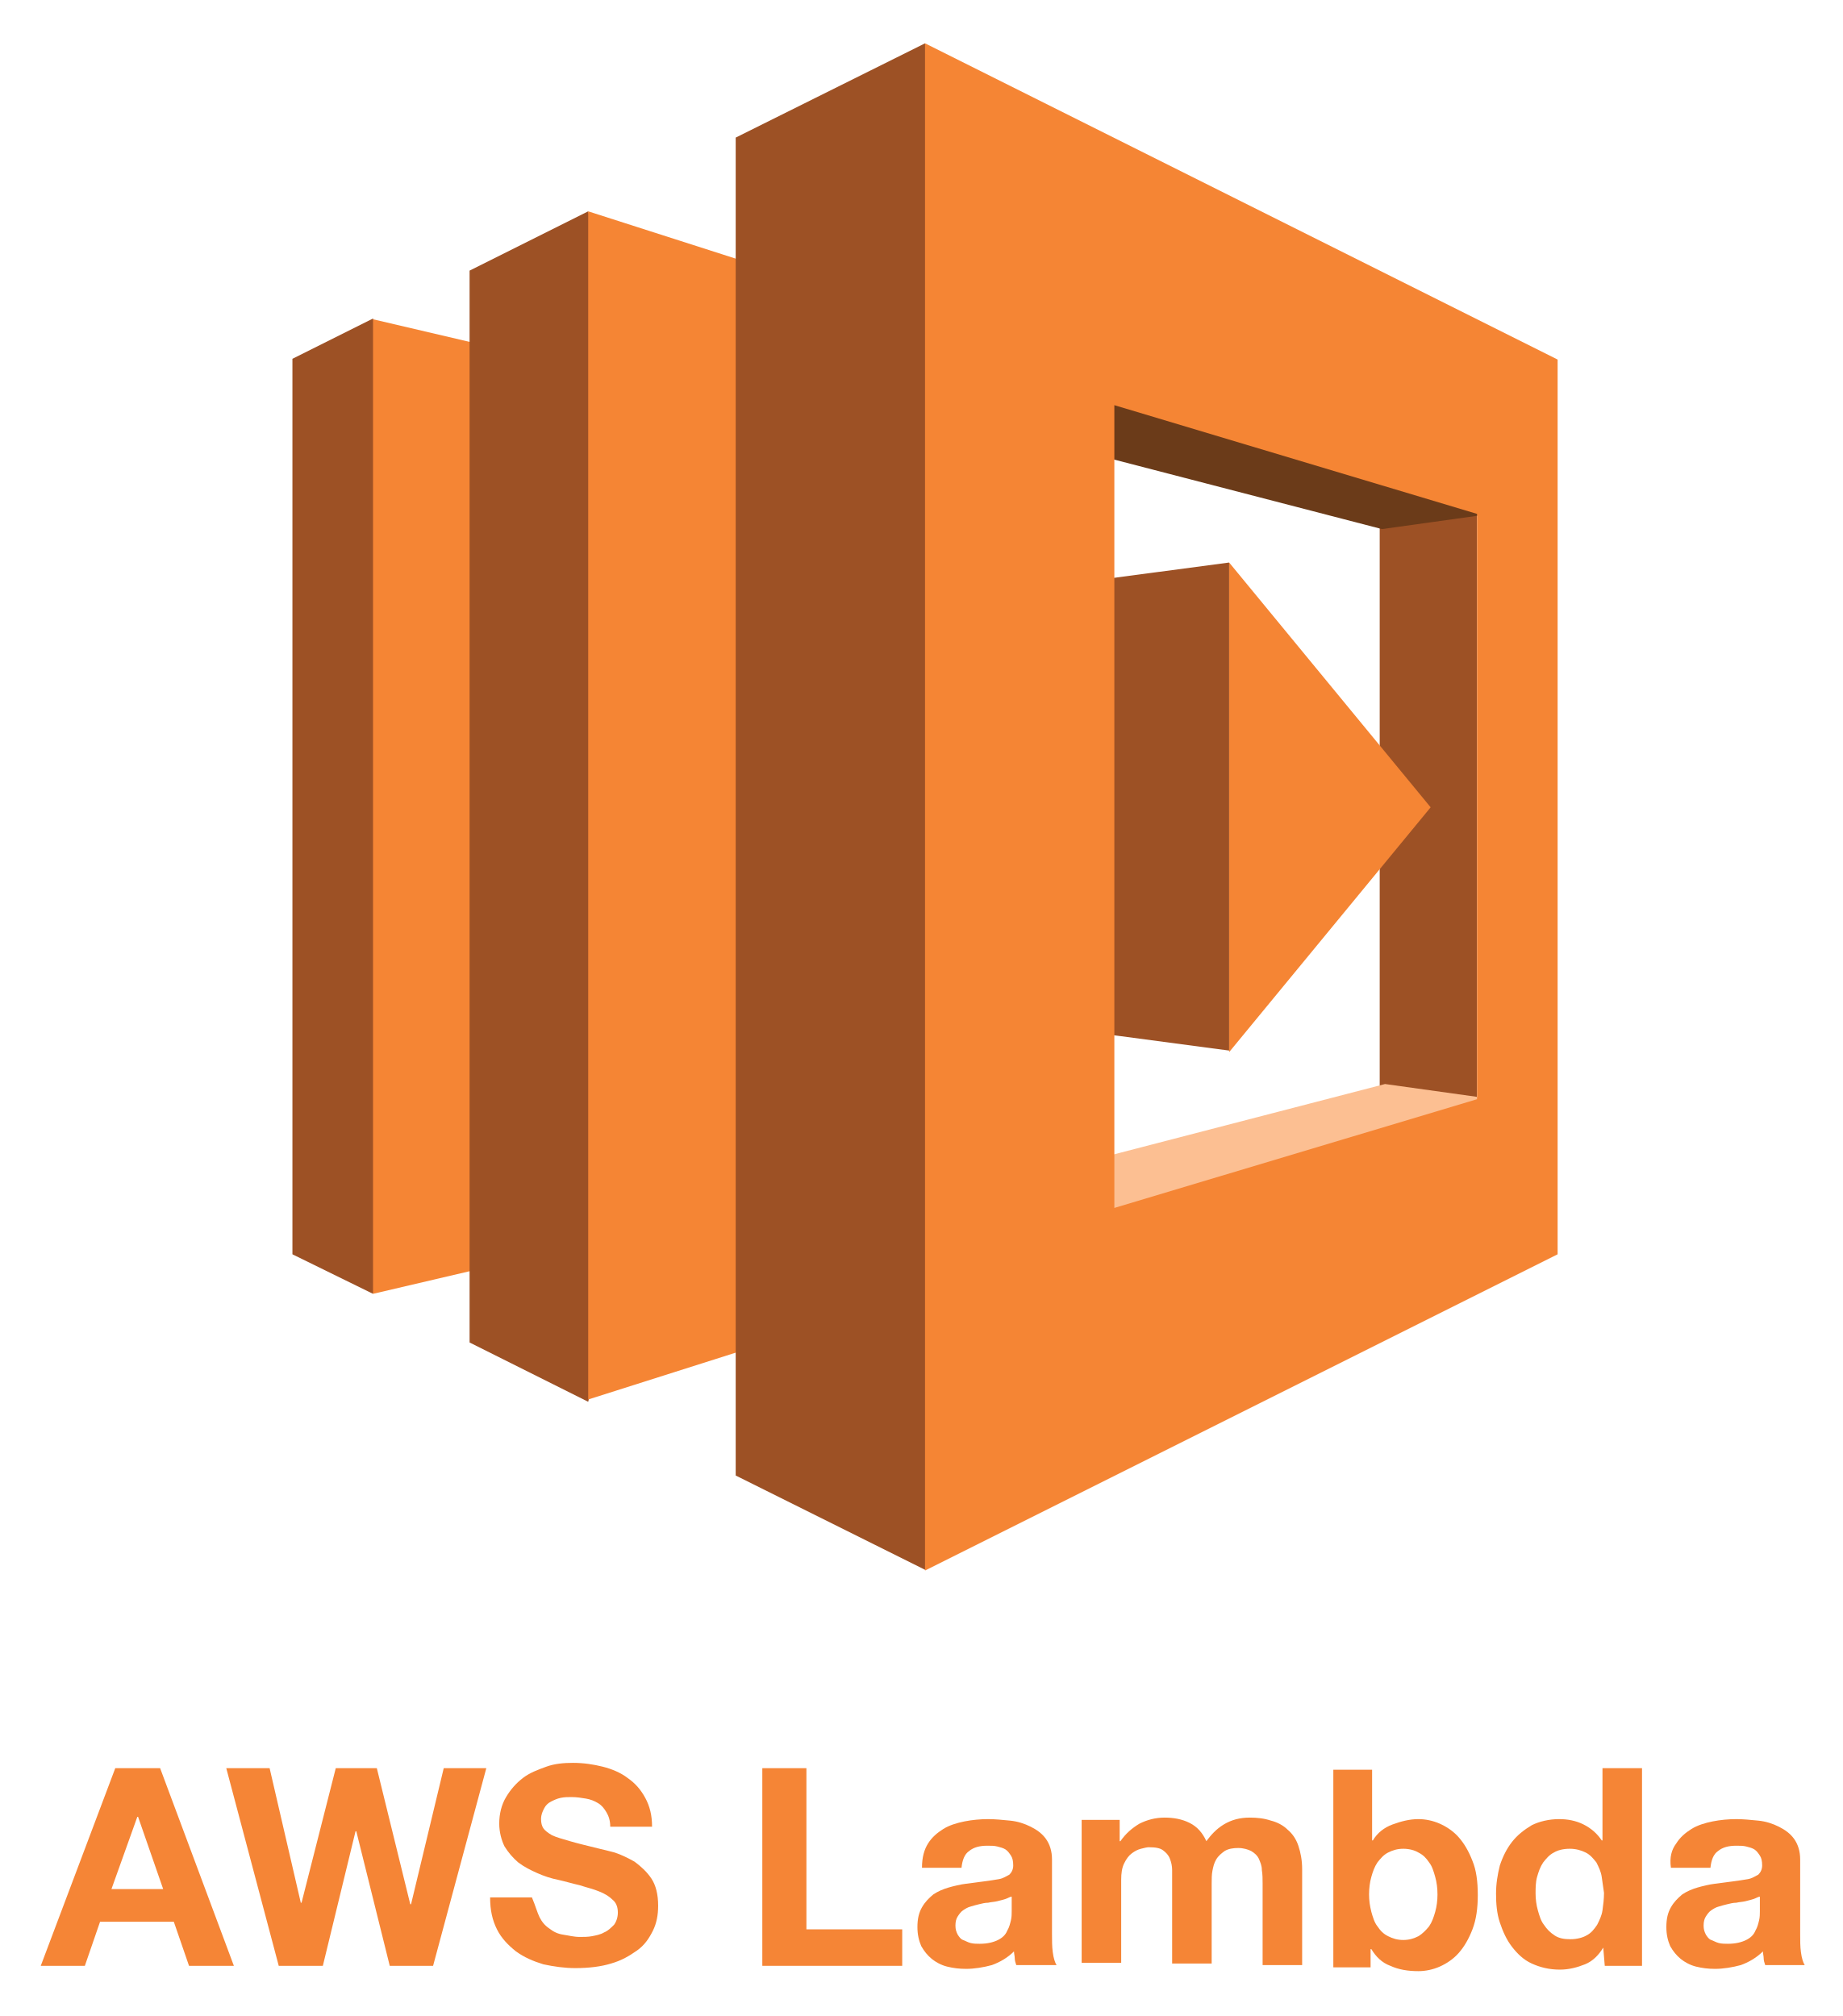
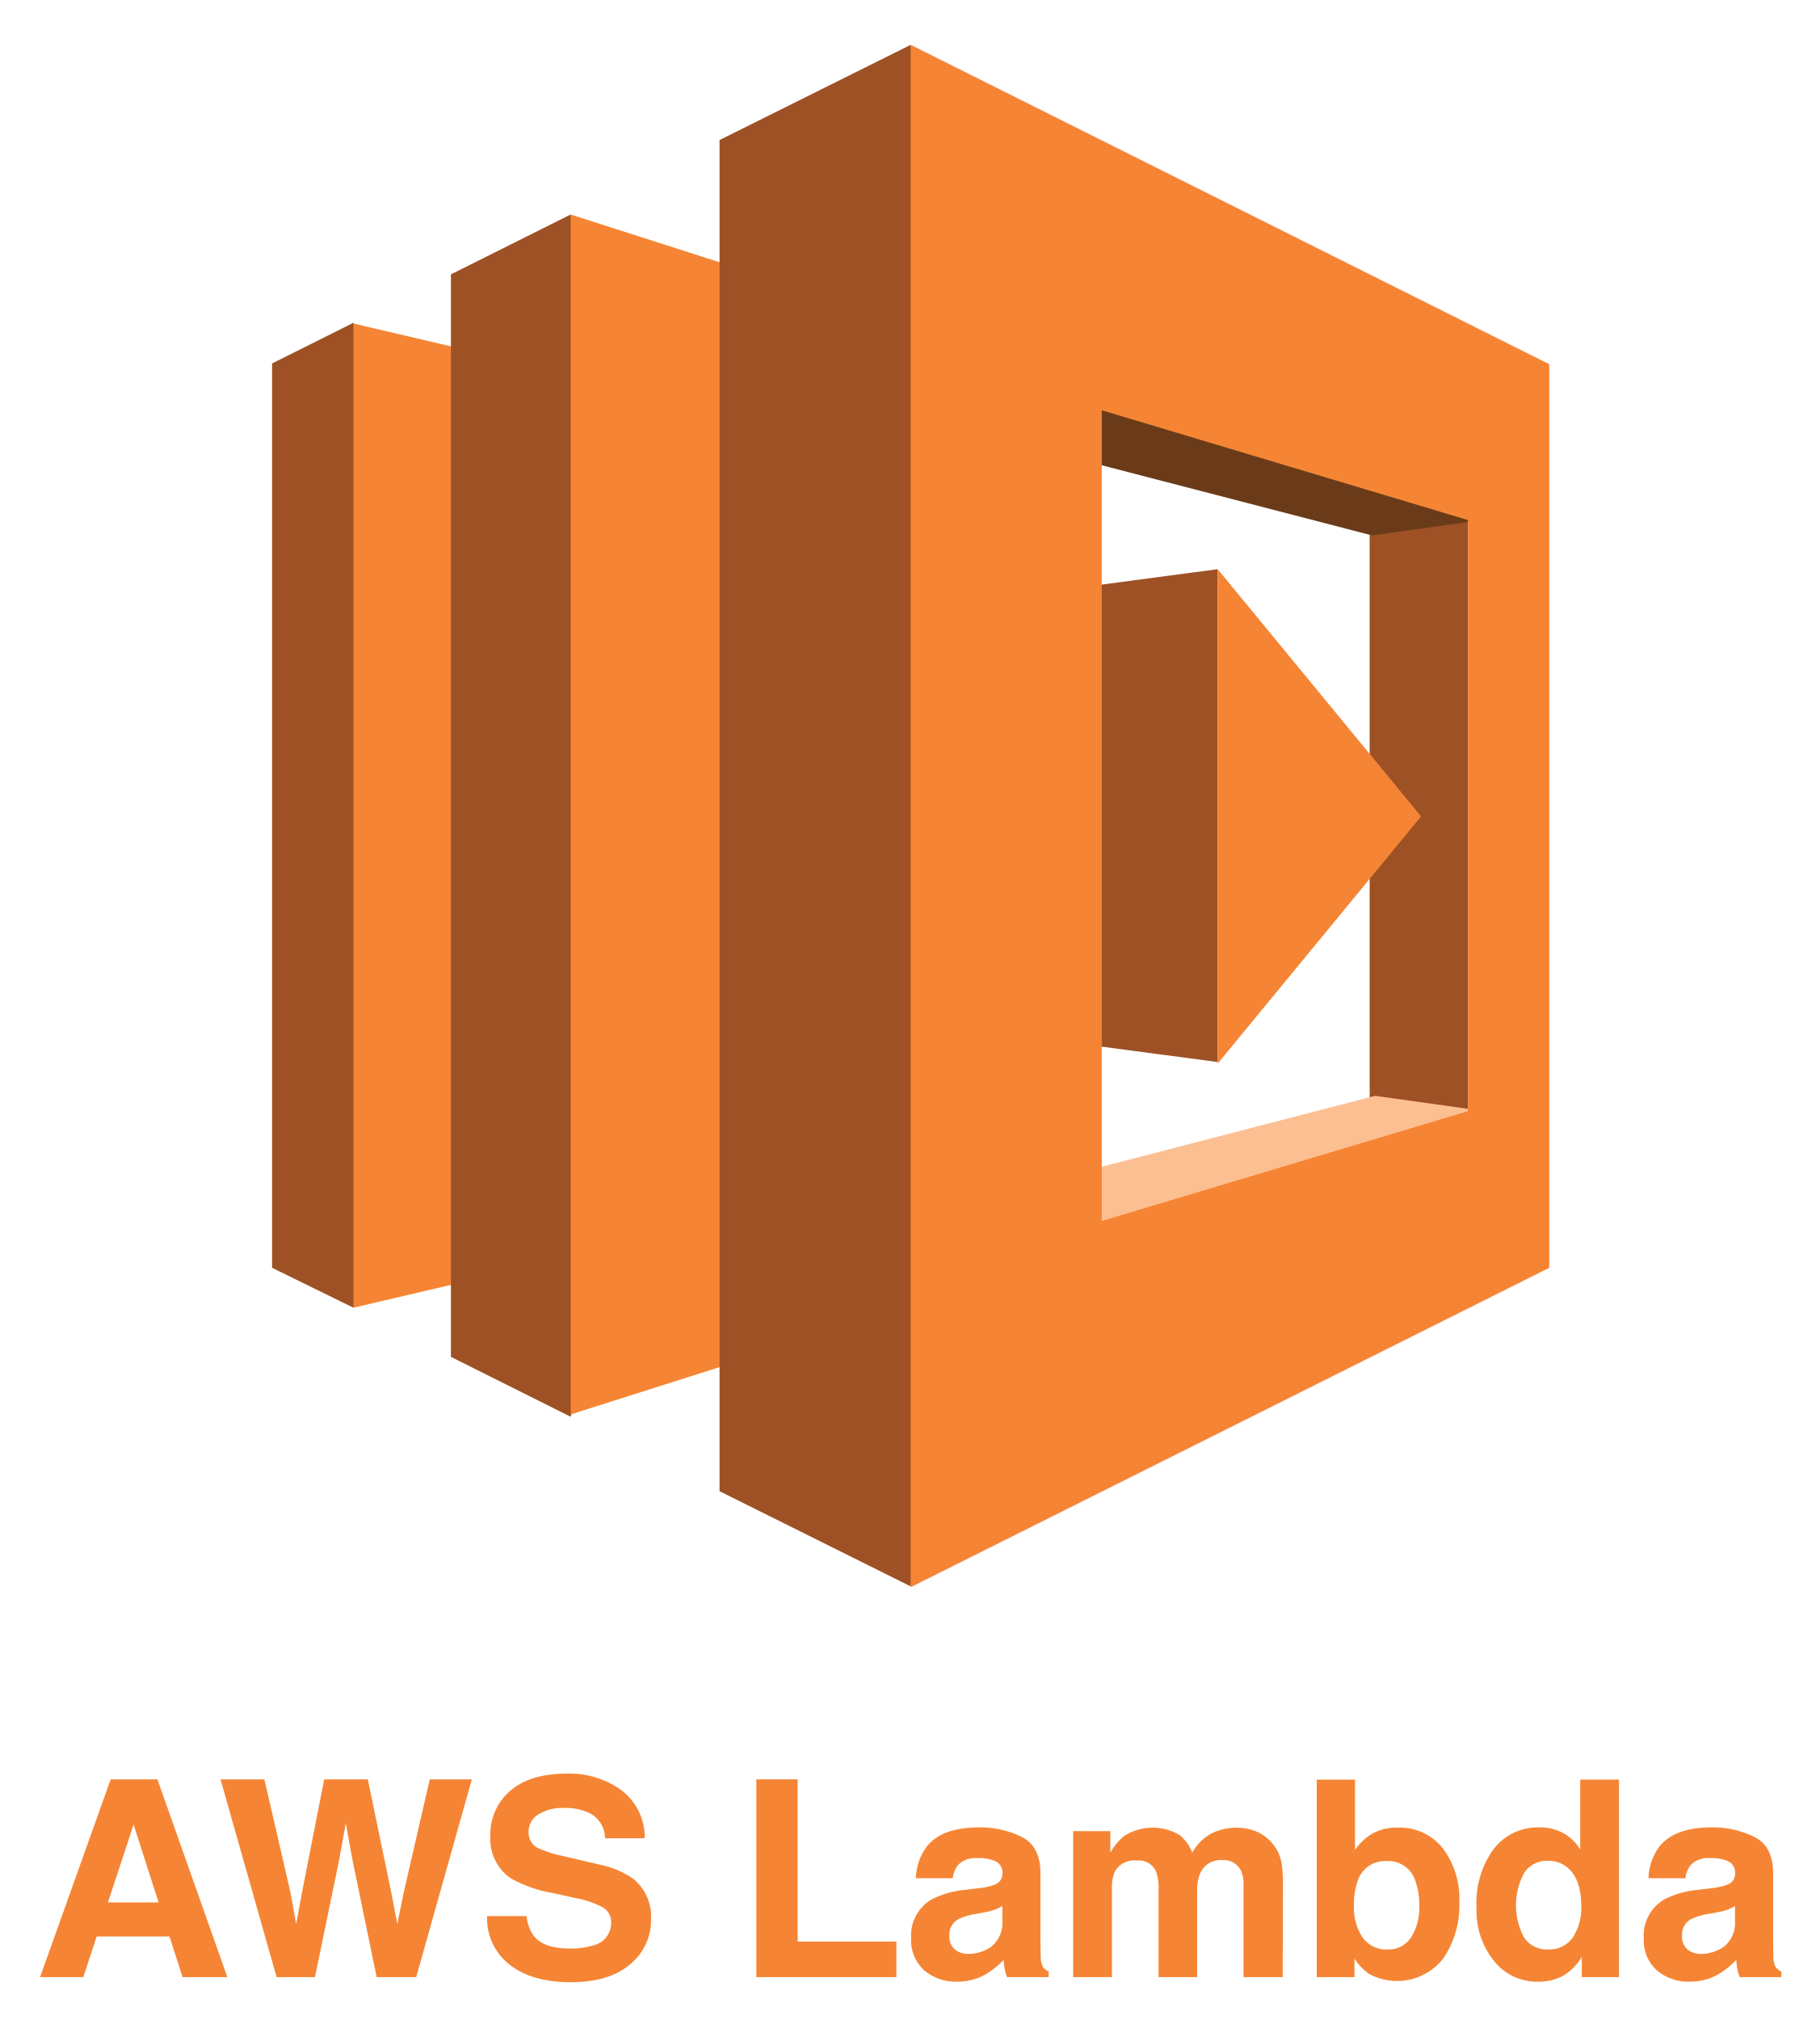
- <svg xmlns="http://www.w3.org/2000/svg" version="1.1" id="Layer_1" x="0px" y="0px" viewBox="22.34 10.9 242.32 265.2" style="enable-background:new 0 0 288 288;" xml:space="preserve">
-   <style type="text/css">
- 	.st0{fill:#F58536;}
- 	.st1{fill:#9D5125;}
- 	.st2{fill:#F58534;}
- 	.st3{fill:#6B3B19;}
- 	.st4{fill:#FCBF92;}
- </style>
-   <g>
-     <path class="st0" d="M43.4,243.5l9.7,26h-5.9l-2-5.8h-9.7l-2,5.8h-5.8l9.8-26H43.4z M43.8,259.4l-3.3-9.5h-0.1l-3.4,9.5H43.8z" />
-     <path class="st0" d="M73.6,269.5l-4.4-17.7h-0.1l-4.3,17.7H59l-6.9-26h5.7l4.1,17.7H62l4.5-17.7h5.4l4.4,17.9h0.1l4.3-17.9h5.6   l-7,26H73.6z" />
-     <path class="st0" d="M93.3,263.1c0.3,0.6,0.7,1.1,1.3,1.5c0.5,0.4,1.1,0.7,1.8,0.8s1.4,0.3,2.2,0.3c0.5,0,1.1,0,1.6-0.1   s1.1-0.2,1.6-0.5c0.5-0.2,0.9-0.6,1.3-1c0.3-0.4,0.5-1,0.5-1.6c0-0.7-0.2-1.3-0.7-1.7c-0.4-0.4-1-0.8-1.8-1.1   c-0.7-0.3-1.6-0.5-2.5-0.8c-0.9-0.2-1.9-0.5-2.8-0.7c-1-0.2-1.9-0.5-2.8-0.9c-0.9-0.4-1.7-0.8-2.5-1.4c-0.7-0.6-1.3-1.3-1.8-2.1   c-0.4-0.8-0.7-1.9-0.7-3c0-1.3,0.3-2.5,0.9-3.5c0.6-1,1.3-1.8,2.2-2.5s2-1.1,3.1-1.5s2.3-0.5,3.5-0.5c1.4,0,2.7,0.2,3.9,0.5   c1.2,0.3,2.4,0.8,3.3,1.5c1,0.7,1.7,1.5,2.3,2.6s0.9,2.3,0.9,3.8h-5.5c0-0.8-0.2-1.4-0.5-1.9c-0.3-0.5-0.6-0.9-1.1-1.2   c-0.5-0.3-1-0.5-1.6-0.6c-0.6-0.1-1.2-0.2-1.9-0.2c-0.5,0-0.9,0-1.4,0.1c-0.5,0.1-0.9,0.3-1.3,0.5c-0.4,0.2-0.7,0.5-0.9,0.9   c-0.2,0.4-0.4,0.8-0.4,1.4c0,0.5,0.1,0.9,0.3,1.2s0.6,0.6,1.1,0.9c0.6,0.3,1.4,0.5,2.4,0.8c1,0.3,2.3,0.6,3.9,1   c0.5,0.1,1.2,0.3,2,0.5c0.9,0.3,1.7,0.7,2.6,1.2c0.8,0.6,1.6,1.3,2.2,2.2c0.6,0.9,0.9,2.1,0.9,3.6c0,1.2-0.2,2.3-0.7,3.3   s-1.1,1.9-2.1,2.6s-2,1.3-3.4,1.7c-1.3,0.4-2.9,0.6-4.7,0.6c-1.4,0-2.8-0.2-4.2-0.5c-1.3-0.4-2.5-0.9-3.6-1.7   c-1-0.8-1.9-1.7-2.5-2.9c-0.6-1.2-0.9-2.5-0.9-4.2h5.5C92.8,261.7,93,262.5,93.3,263.1z" />
-     <path class="st0" d="M128.4,243.5v21.2H141v4.8h-18.4v-26H128.4z" />
-     <path class="st0" d="M144.4,253.4c0.5-0.8,1.2-1.4,2-1.9s1.8-0.8,2.8-1c1-0.2,2.1-0.3,3.1-0.3c0.9,0,1.9,0.1,2.9,0.2   c1,0.1,1.9,0.4,2.7,0.8c0.8,0.4,1.5,0.9,2,1.6s0.8,1.6,0.8,2.7v9.8c0,0.8,0,1.7,0.1,2.4c0.1,0.8,0.3,1.4,0.5,1.7H156   c-0.1-0.3-0.2-0.6-0.2-0.9s-0.1-0.6-0.1-0.9c-0.8,0.8-1.8,1.4-2.9,1.8c-1.1,0.3-2.3,0.5-3.4,0.5c-0.9,0-1.7-0.1-2.5-0.3   c-0.8-0.2-1.5-0.6-2-1c-0.6-0.5-1-1-1.4-1.7c-0.3-0.7-0.5-1.5-0.5-2.5c0-1.1,0.2-1.9,0.6-2.6c0.4-0.7,0.9-1.2,1.5-1.7   c0.6-0.4,1.3-0.7,2-0.9s1.5-0.4,2.3-0.5c0.8-0.1,1.5-0.2,2.3-0.3c0.8-0.1,1.4-0.2,2-0.3s1-0.4,1.4-0.6c0.3-0.3,0.5-0.7,0.5-1.2   c0-0.6-0.1-1-0.3-1.3c-0.2-0.3-0.4-0.6-0.7-0.8s-0.7-0.3-1.1-0.4s-0.8-0.1-1.3-0.1c-1,0-1.8,0.2-2.4,0.7c-0.6,0.4-0.9,1.2-1,2.2   h-5.2C143.6,255.2,143.9,254.2,144.4,253.4z M154.6,260.7c-0.3,0.1-0.7,0.2-1.1,0.3c-0.4,0.1-0.8,0.1-1.2,0.2   c-0.4,0-0.8,0.1-1.2,0.2c-0.4,0.1-0.8,0.2-1.1,0.3c-0.4,0.1-0.7,0.3-1,0.5c-0.3,0.2-0.5,0.5-0.7,0.8c-0.2,0.3-0.3,0.7-0.3,1.2   c0,0.5,0.1,0.8,0.3,1.2c0.2,0.3,0.4,0.6,0.7,0.7s0.6,0.3,1,0.4c0.4,0.1,0.8,0.1,1.2,0.1c1,0,1.8-0.2,2.4-0.5c0.6-0.3,1-0.7,1.2-1.2   c0.3-0.5,0.4-1,0.5-1.4s0.1-0.9,0.1-1.2v-1.9C155.2,260.4,154.9,260.6,154.6,260.7z" />
-     <path class="st0" d="M169.6,250.6v2.5h0.1c0.7-1,1.5-1.7,2.5-2.3c1-0.5,2.1-0.8,3.3-0.8c1.2,0,2.3,0.2,3.3,0.7   c1,0.5,1.7,1.3,2.2,2.4c0.6-0.8,1.3-1.6,2.3-2.2c1-0.6,2.1-0.9,3.4-0.9c1,0,1.9,0.1,2.8,0.4c0.8,0.2,1.6,0.6,2.2,1.2   c0.6,0.5,1.1,1.2,1.4,2.1c0.3,0.9,0.5,1.9,0.5,3.1v12.6h-5.2v-10.7c0-0.6,0-1.2-0.1-1.8c0-0.6-0.2-1-0.4-1.5c-0.2-0.4-0.5-0.7-1-1   c-0.4-0.2-1-0.4-1.7-0.4c-0.7,0-1.3,0.1-1.8,0.4c-0.4,0.3-0.8,0.6-1.1,1.1s-0.4,1-0.5,1.5s-0.1,1.1-0.1,1.7v10.5h-5.2v-10.6   c0-0.6,0-1.1,0-1.7c0-0.5-0.1-1-0.3-1.5c-0.2-0.5-0.5-0.8-0.9-1.1c-0.4-0.3-1-0.4-1.9-0.4c-0.2,0-0.6,0.1-1,0.2   c-0.4,0.1-0.8,0.3-1.2,0.6c-0.4,0.3-0.7,0.7-1,1.3c-0.3,0.6-0.4,1.3-0.4,2.2v10.9h-5.2v-18.8H169.6z" />
-     <path class="st0" d="M202.8,243.5v9.5h0.1c0.6-1,1.5-1.7,2.6-2.1c1.1-0.4,2.2-0.7,3.4-0.7c0.9,0,1.9,0.2,2.8,0.6   c0.9,0.4,1.8,1,2.5,1.8c0.7,0.8,1.3,1.8,1.8,3.1c0.5,1.2,0.7,2.7,0.7,4.5c0,1.7-0.2,3.2-0.7,4.5c-0.5,1.3-1.1,2.3-1.8,3.1   c-0.7,0.8-1.6,1.4-2.5,1.8c-0.9,0.4-1.9,0.6-2.8,0.6c-1.4,0-2.6-0.2-3.7-0.7c-1.1-0.4-1.9-1.2-2.5-2.2h-0.1v2.4h-4.9v-26H202.8z    M211.1,257.8c-0.2-0.7-0.4-1.4-0.8-1.9c-0.4-0.6-0.8-1-1.4-1.3c-0.5-0.3-1.2-0.5-2-0.5c-0.8,0-1.4,0.2-2,0.5   c-0.6,0.3-1,0.8-1.4,1.3c-0.4,0.6-0.6,1.2-0.8,1.9c-0.2,0.7-0.3,1.5-0.3,2.3c0,0.8,0.1,1.5,0.3,2.3c0.2,0.7,0.4,1.4,0.8,1.9   c0.4,0.6,0.8,1,1.4,1.3c0.6,0.3,1.2,0.5,2,0.5c0.8,0,1.4-0.2,2-0.5c0.5-0.3,1-0.8,1.4-1.3c0.4-0.6,0.6-1.2,0.8-1.9   c0.2-0.7,0.3-1.5,0.3-2.3C211.4,259.3,211.3,258.5,211.1,257.8z" />
-     <path class="st0" d="M233.2,267.1c-0.6,1-1.4,1.8-2.4,2.2s-2.1,0.7-3.3,0.7c-1.4,0-2.6-0.3-3.7-0.8s-1.9-1.3-2.6-2.2   c-0.7-0.9-1.2-2-1.6-3.2c-0.4-1.2-0.5-2.5-0.5-3.8c0-1.3,0.2-2.5,0.5-3.7c0.4-1.2,0.9-2.2,1.6-3.1c0.7-0.9,1.6-1.6,2.6-2.2   c1-0.5,2.3-0.8,3.6-0.8c1.1,0,2.2,0.2,3.2,0.7c1,0.5,1.8,1.2,2.4,2.1h0.1v-9.5h5.2v26h-4.9L233.2,267.1L233.2,267.1z M233,257.8   c-0.1-0.7-0.4-1.3-0.7-1.9c-0.4-0.5-0.8-1-1.4-1.3c-0.6-0.3-1.3-0.5-2.1-0.5c-0.9,0-1.6,0.2-2.1,0.5c-0.6,0.3-1,0.8-1.4,1.3   c-0.4,0.6-0.6,1.2-0.8,1.9c-0.2,0.7-0.2,1.5-0.2,2.2c0,0.7,0.1,1.5,0.3,2.2c0.2,0.7,0.4,1.4,0.8,1.9c0.4,0.6,0.8,1,1.4,1.4   c0.6,0.4,1.3,0.5,2.1,0.5c0.8,0,1.6-0.2,2.1-0.5c0.6-0.3,1-0.8,1.4-1.4c0.3-0.6,0.6-1.2,0.7-1.9c0.1-0.7,0.2-1.5,0.2-2.3   C233.2,259.2,233.1,258.5,233,257.8z" />
-     <path class="st0" d="M242.8,253.4c0.5-0.8,1.2-1.4,2-1.9s1.8-0.8,2.8-1c1-0.2,2.1-0.3,3.1-0.3c0.9,0,1.9,0.1,2.9,0.2   c1,0.1,1.9,0.4,2.7,0.8c0.8,0.4,1.5,0.9,2,1.6s0.8,1.6,0.8,2.7v9.8c0,0.8,0,1.7,0.1,2.4c0.1,0.8,0.3,1.4,0.5,1.7h-5.2   c-0.1-0.3-0.2-0.6-0.2-0.9s-0.1-0.6-0.1-0.9c-0.8,0.8-1.8,1.4-2.9,1.8c-1.1,0.3-2.3,0.5-3.4,0.5c-0.9,0-1.7-0.1-2.5-0.3   c-0.8-0.2-1.5-0.6-2-1c-0.6-0.5-1-1-1.4-1.7c-0.3-0.7-0.5-1.5-0.5-2.5c0-1.1,0.2-1.9,0.6-2.6c0.4-0.7,0.9-1.2,1.5-1.7   c0.6-0.4,1.3-0.7,2-0.9s1.5-0.4,2.3-0.5c0.8-0.1,1.5-0.2,2.3-0.3c0.8-0.1,1.4-0.2,2-0.3s1-0.4,1.4-0.6c0.3-0.3,0.5-0.7,0.5-1.2   c0-0.6-0.1-1-0.3-1.3c-0.2-0.3-0.4-0.6-0.7-0.8s-0.7-0.3-1.1-0.4s-0.8-0.1-1.3-0.1c-1,0-1.8,0.2-2.4,0.7c-0.6,0.4-0.9,1.2-1,2.2   h-5.2C241.9,255.2,242.2,254.2,242.8,253.4z M253,260.7c-0.3,0.1-0.7,0.2-1.1,0.3c-0.4,0.1-0.8,0.1-1.2,0.2c-0.4,0-0.8,0.1-1.2,0.2   c-0.4,0.1-0.8,0.2-1.1,0.3c-0.4,0.1-0.7,0.3-1,0.5c-0.3,0.2-0.5,0.5-0.7,0.8c-0.2,0.3-0.3,0.7-0.3,1.2c0,0.5,0.1,0.8,0.3,1.2   c0.2,0.3,0.4,0.6,0.7,0.7s0.6,0.3,1,0.4c0.4,0.1,0.8,0.1,1.2,0.1c1,0,1.8-0.2,2.4-0.5c0.6-0.3,1-0.7,1.2-1.2c0.3-0.5,0.4-1,0.5-1.4   s0.1-0.9,0.1-1.2v-1.9C253.6,260.4,253.3,260.6,253,260.7z" />
-   </g>
-   <g>
-     <polygon class="st1" points="60.8,175.9 71.4,181.1 90.1,117.1 71.4,52.8 60.8,58.1 60.8,175.9  " />
-     <polygon class="st2" points="91.9,57.7 71.4,52.9 71.4,181.1 91.9,176.3 91.9,57.7  " />
-     <polygon class="st1" points="84.1,46.5 99.7,38.7 119.1,117.1 99.7,195.3 84.1,187.5 84.1,46.5  " />
-     <polygon class="st2" points="131.5,184.9 99.7,195 99.7,38.7 131.5,48.9 131.5,184.9  " />
-     <polygon class="st1" points="203.8,66.2 216.6,66.2 216.6,163.7 203.8,163 203.8,66.2  " />
-     <polygon class="st3" points="154.4,67.6 168.7,60.2 215.6,66.2 217,78.7 204.1,80.5 154.4,67.6  " />
-     <polygon class="st4" points="154.8,166.4 169.1,173.8 217.4,155.3 204.5,153.5 154.8,166.4  " />
-     <polygon class="st1" points="158.4,145.7 184,149.1 184,84.9 158.4,88.3 158.4,145.7  " />
-     <polygon class="st1" points="119.1,205 144,217.4 165.3,116.9 144,16.6 119.1,29 119.1,205  " />
-     <path class="st2" d="M216.6,155.5l-47.7,14.3V64.2l47.7,14.3V155.5L216.6,155.5z M144,16.6v200.9l83.2-41.6V58.2L144,16.6L144,16.6   z" />
-     <polygon class="st2" points="184,84.9 184,149.3 210.5,117.1 184,84.9  " />
-   </g>
+ <svg xmlns="http://www.w3.org/2000/svg" id="Layer_1" data-name="Layer 1" viewBox="95.107 -2.14 237.12 263.12">
+   <defs>
+     <style>.cls-1{fill:#9d5125;}.cls-2{fill:#f58534;}.cls-3{fill:#6b3b19;}.cls-4{fill:#fcbf92;}</style>
+   </defs>
+   <polygon class="cls-1" points="130.557 163 141.157 168.2 159.857 104.2 141.157 39.9 130.557 45.2 130.557 163" />
+   <polygon class="cls-2" points="161.657 44.8 141.157 40 141.157 168.2 161.657 163.4 161.657 44.8" />
+   <polygon class="cls-1" points="153.857 33.6 169.456 25.8 188.857 104.2 169.456 182.4 153.857 174.6 153.857 33.6" />
+   <polygon class="cls-2" points="201.257 172 169.456 182.1 169.456 25.8 201.257 36 201.257 172" />
+   <polygon class="cls-1" points="273.557 53.3 286.357 53.3 286.357 150.8 273.557 150.1 273.557 53.3" />
+   <polygon class="cls-3" points="224.156 54.7 238.456 47.3 285.357 53.3 286.757 65.8 273.857 67.6 224.156 54.7" />
+   <polygon class="cls-4" points="224.557 153.5 238.857 160.9 287.156 142.4 274.257 140.6 224.557 153.5" />
+   <polygon class="cls-1" points="228.156 132.8 253.757 136.2 253.757 72 228.156 75.4 228.156 132.8" />
+   <polygon class="cls-1" points="188.857 192.1 213.757 204.5 235.057 104 213.757 3.7 188.857 16.1 188.857 192.1" />
+   <path class="cls-2" d="M286.357,142.6l-47.7,14.3v-105.6l47.7,14.3v77Zm-72.6-138.9v200.9l83.2-41.6v-117.7Z" />
+   <polygon class="cls-2" points="253.757 72 253.757 136.4 280.257 104.2 253.757 72" />
+   <path class="cls-2" d="M109.525,229.634H115.615l9.114,25.761h-5.837l-1.7-5.295h-9.486l-1.746,5.295h-5.631Zm-.355,16.026h6.598l-3.254-10.137Z" />
+   <path class="cls-2" d="M129.553,229.634l3.4,14.752.741,4.105.743-4.021,2.909-14.836h5.68l3.062,14.75.784,4.107.795-3.947,3.434-14.91h5.48l-7.247,25.761H144.181l-3.111-15.064-.908-4.981-.909,4.981-3.111,15.064h-4.999l-7.304-25.761Z" />
+   <path class="cls-2" d="M163.711,247.442a5.216,5.216,0,0,0,.981,2.64q1.337,1.589,4.586,1.59a9.875,9.875,0,0,0,3.158-.419,2.998,2.998,0,0,0,2.302-2.989,2.204,2.204,0,0,0-1.127-1.975,12.245,12.245,0,0,0-3.577-1.206l-2.789-.611a17.353,17.353,0,0,1-5.648-1.975,6.281,6.281,0,0,1-2.604-5.575,7.402,7.402,0,0,1,2.548-5.75q2.547-2.29,7.483-2.289a11.477,11.477,0,0,1,7.032,2.158,7.672,7.672,0,0,1,3.052,6.266h-5.173a3.689,3.689,0,0,0-2.078-3.304,7.124,7.124,0,0,0-3.207-.646,6.108,6.108,0,0,0-3.404.839,2.654,2.654,0,0,0-1.272,2.342,2.208,2.208,0,0,0,1.255,2.062,15.608,15.608,0,0,0,3.422,1.066l4.521,1.065a11.521,11.521,0,0,1,4.456,1.87,6.305,6.305,0,0,1,2.303,5.261A7.391,7.391,0,0,1,177.2,253.726q-2.73,2.333-7.711,2.333-5.087,0-8.002-2.298a7.603,7.603,0,0,1-2.914-6.318Z" />
+   <path class="cls-2" d="M193.648,229.634H199.031v21.13h12.862v4.631H193.648Z" />
+   <path class="cls-2" d="M222.654,243.808a7.866,7.866,0,0,0,1.989-.437,1.5,1.5,0,0,0,1.074-1.416,1.672,1.672,0,0,0-.824-1.616,5.193,5.193,0,0,0-2.418-.446,3.177,3.177,0,0,0-2.533.874,3.597,3.597,0,0,0-.708,1.748H214.428a7.291,7.291,0,0,1,1.404-4.107q1.983-2.517,6.811-2.517a12.14,12.14,0,0,1,5.581,1.241q2.44,1.241,2.44,4.684v8.738q0,.908.034,2.202a2.759,2.759,0,0,0,.298,1.328,1.779,1.779,0,0,0,.733.576v.734h-5.418a5.567,5.567,0,0,1-.314-1.084q-.086-.505-.14-1.153a10.276,10.276,0,0,1-2.391,1.905,7.227,7.227,0,0,1-3.656.926,6.309,6.309,0,0,1-4.298-1.477,5.251,5.251,0,0,1-1.696-4.186,5.424,5.424,0,0,1,2.729-5.086,12.189,12.189,0,0,1,4.401-1.223Zm3.046,2.324a5.489,5.489,0,0,1-.966.48,8.058,8.058,0,0,1-1.338.341l-1.134.21a7.472,7.472,0,0,0-2.289.682,2.275,2.275,0,0,0-1.177,2.114,2.207,2.207,0,0,0,.719,1.844,2.731,2.731,0,0,0,1.748.568,5.206,5.206,0,0,0,3.008-.943A4.001,4.001,0,0,0,225.7,247.984Z" />
+   <path class="cls-2" d="M258.783,236.415a5.537,5.537,0,0,1,2.219,1.713,5.471,5.471,0,0,1,1.084,2.446,16.952,16.952,0,0,1,.175,2.813l-.035,12.007h-5.103V243.266a3.989,3.989,0,0,0-.35-1.782,2.484,2.484,0,0,0-2.447-1.328,2.862,2.862,0,0,0-2.849,1.713,5.384,5.384,0,0,0-.401,2.185v11.342h-5.017v-11.342a6.364,6.364,0,0,0-.35-2.465,2.44,2.44,0,0,0-2.464-1.381,2.942,2.942,0,0,0-2.866,1.381,5.329,5.329,0,0,0-.401,2.342v11.465H234.928V236.38h4.841v2.779a8.037,8.037,0,0,1,1.747-2.115,6.917,6.917,0,0,1,7.288-.157,5.592,5.592,0,0,1,1.643,2.29,6.327,6.327,0,0,1,2.43-2.465,7.411,7.411,0,0,1,3.425-.786A6.639,6.639,0,0,1,258.783,236.415Z" />
+   <path class="cls-2" d="M283.105,238.635a10.947,10.947,0,0,1,2.138,6.99,12.244,12.244,0,0,1-2.108,7.357,7.652,7.652,0,0,1-9.696,1.976,7.576,7.576,0,0,1-1.862-1.958v2.395H266.665V229.669h4.981v9.158a7.275,7.275,0,0,1,2.093-2.027,6.242,6.242,0,0,1,3.447-.874A7.12,7.12,0,0,1,283.105,238.635Zm-4.163,11.604a7.058,7.058,0,0,0,1.075-4.09,9.147,9.147,0,0,0-.529-3.355,3.68,3.68,0,0,0-3.7-2.517,3.736,3.736,0,0,0-3.753,2.464,9.177,9.177,0,0,0-.529,3.391,7.057,7.057,0,0,0,1.093,4.055,3.751,3.751,0,0,0,3.33,1.607A3.455,3.455,0,0,0,278.942,250.239Z" />
+   <path class="cls-2" d="M298.804,236.651a6.046,6.046,0,0,1,2.185,2.105v-9.088h5.051v25.726H301.199v-2.639a7.027,7.027,0,0,1-2.43,2.464,6.818,6.818,0,0,1-3.391.769,7.078,7.078,0,0,1-5.618-2.699,10.371,10.371,0,0,1-2.281-6.93,11.928,11.928,0,0,1,2.246-7.673,7.308,7.308,0,0,1,6.003-2.796A6.146,6.146,0,0,1,298.804,236.651Zm1.224,13.57a6.955,6.955,0,0,0,1.101-4.072q0-3.495-1.765-4.998a3.802,3.802,0,0,0-2.517-.909,3.499,3.499,0,0,0-3.207,1.651,8.904,8.904,0,0,0,.018,8.319,3.515,3.515,0,0,0,3.154,1.581A3.678,3.678,0,0,0,300.028,250.222Z" />
+   <path class="cls-2" d="M318.11,243.808a7.866,7.866,0,0,0,1.989-.437,1.5,1.5,0,0,0,1.074-1.416,1.672,1.672,0,0,0-.824-1.616,5.193,5.193,0,0,0-2.418-.446,3.177,3.177,0,0,0-2.533.874,3.597,3.597,0,0,0-.708,1.748h-4.807a7.291,7.291,0,0,1,1.404-4.107q1.983-2.517,6.811-2.517a12.14,12.14,0,0,1,5.581,1.241q2.44,1.241,2.44,4.684v8.738q0,.908.034,2.202a2.759,2.759,0,0,0,.298,1.328,1.779,1.779,0,0,0,.733.576v.734h-5.418a5.567,5.567,0,0,1-.314-1.084q-.086-.505-.14-1.153a10.276,10.276,0,0,1-2.391,1.905,7.227,7.227,0,0,1-3.656.926,6.309,6.309,0,0,1-4.298-1.477,5.251,5.251,0,0,1-1.696-4.186,5.424,5.424,0,0,1,2.729-5.086,12.189,12.189,0,0,1,4.401-1.223Zm3.046,2.324a5.489,5.489,0,0,1-.966.48,8.058,8.058,0,0,1-1.338.341l-1.134.21a7.472,7.472,0,0,0-2.289.682,2.275,2.275,0,0,0-1.177,2.114,2.207,2.207,0,0,0,.719,1.844,2.731,2.731,0,0,0,1.748.568,5.206,5.206,0,0,0,3.008-.943,4.001,4.001,0,0,0,1.429-3.443Z" />
</svg>
